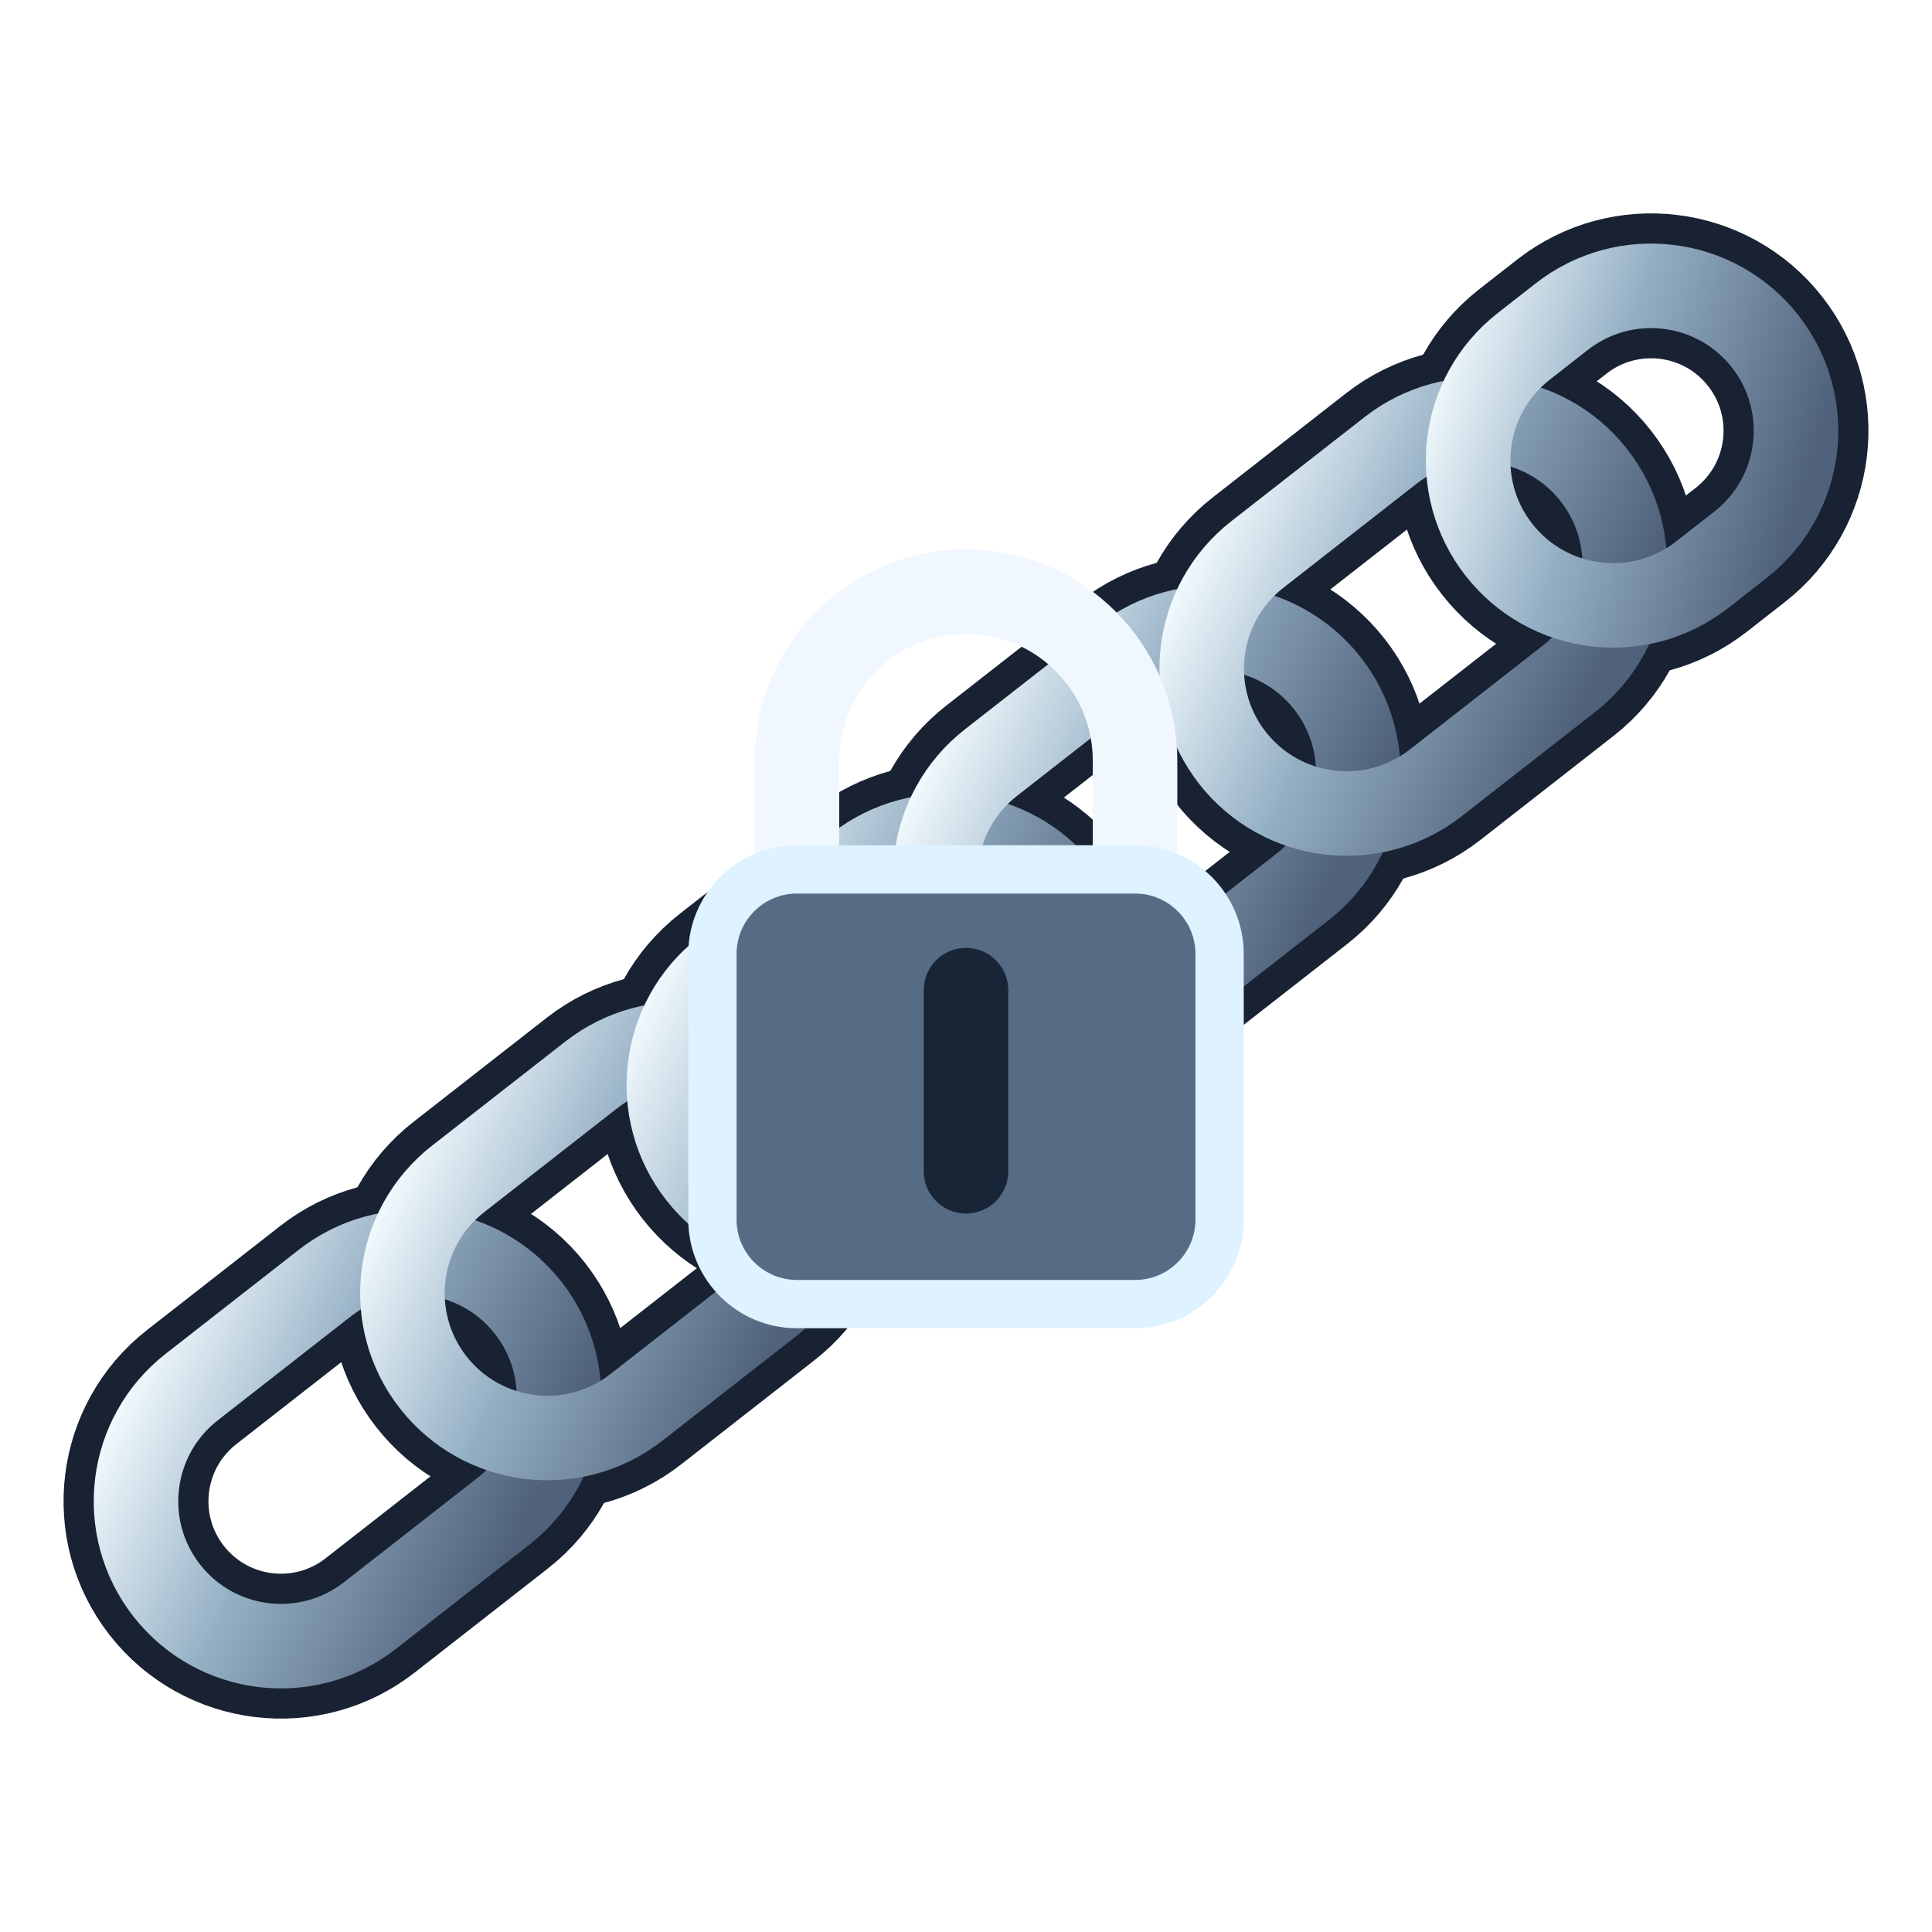
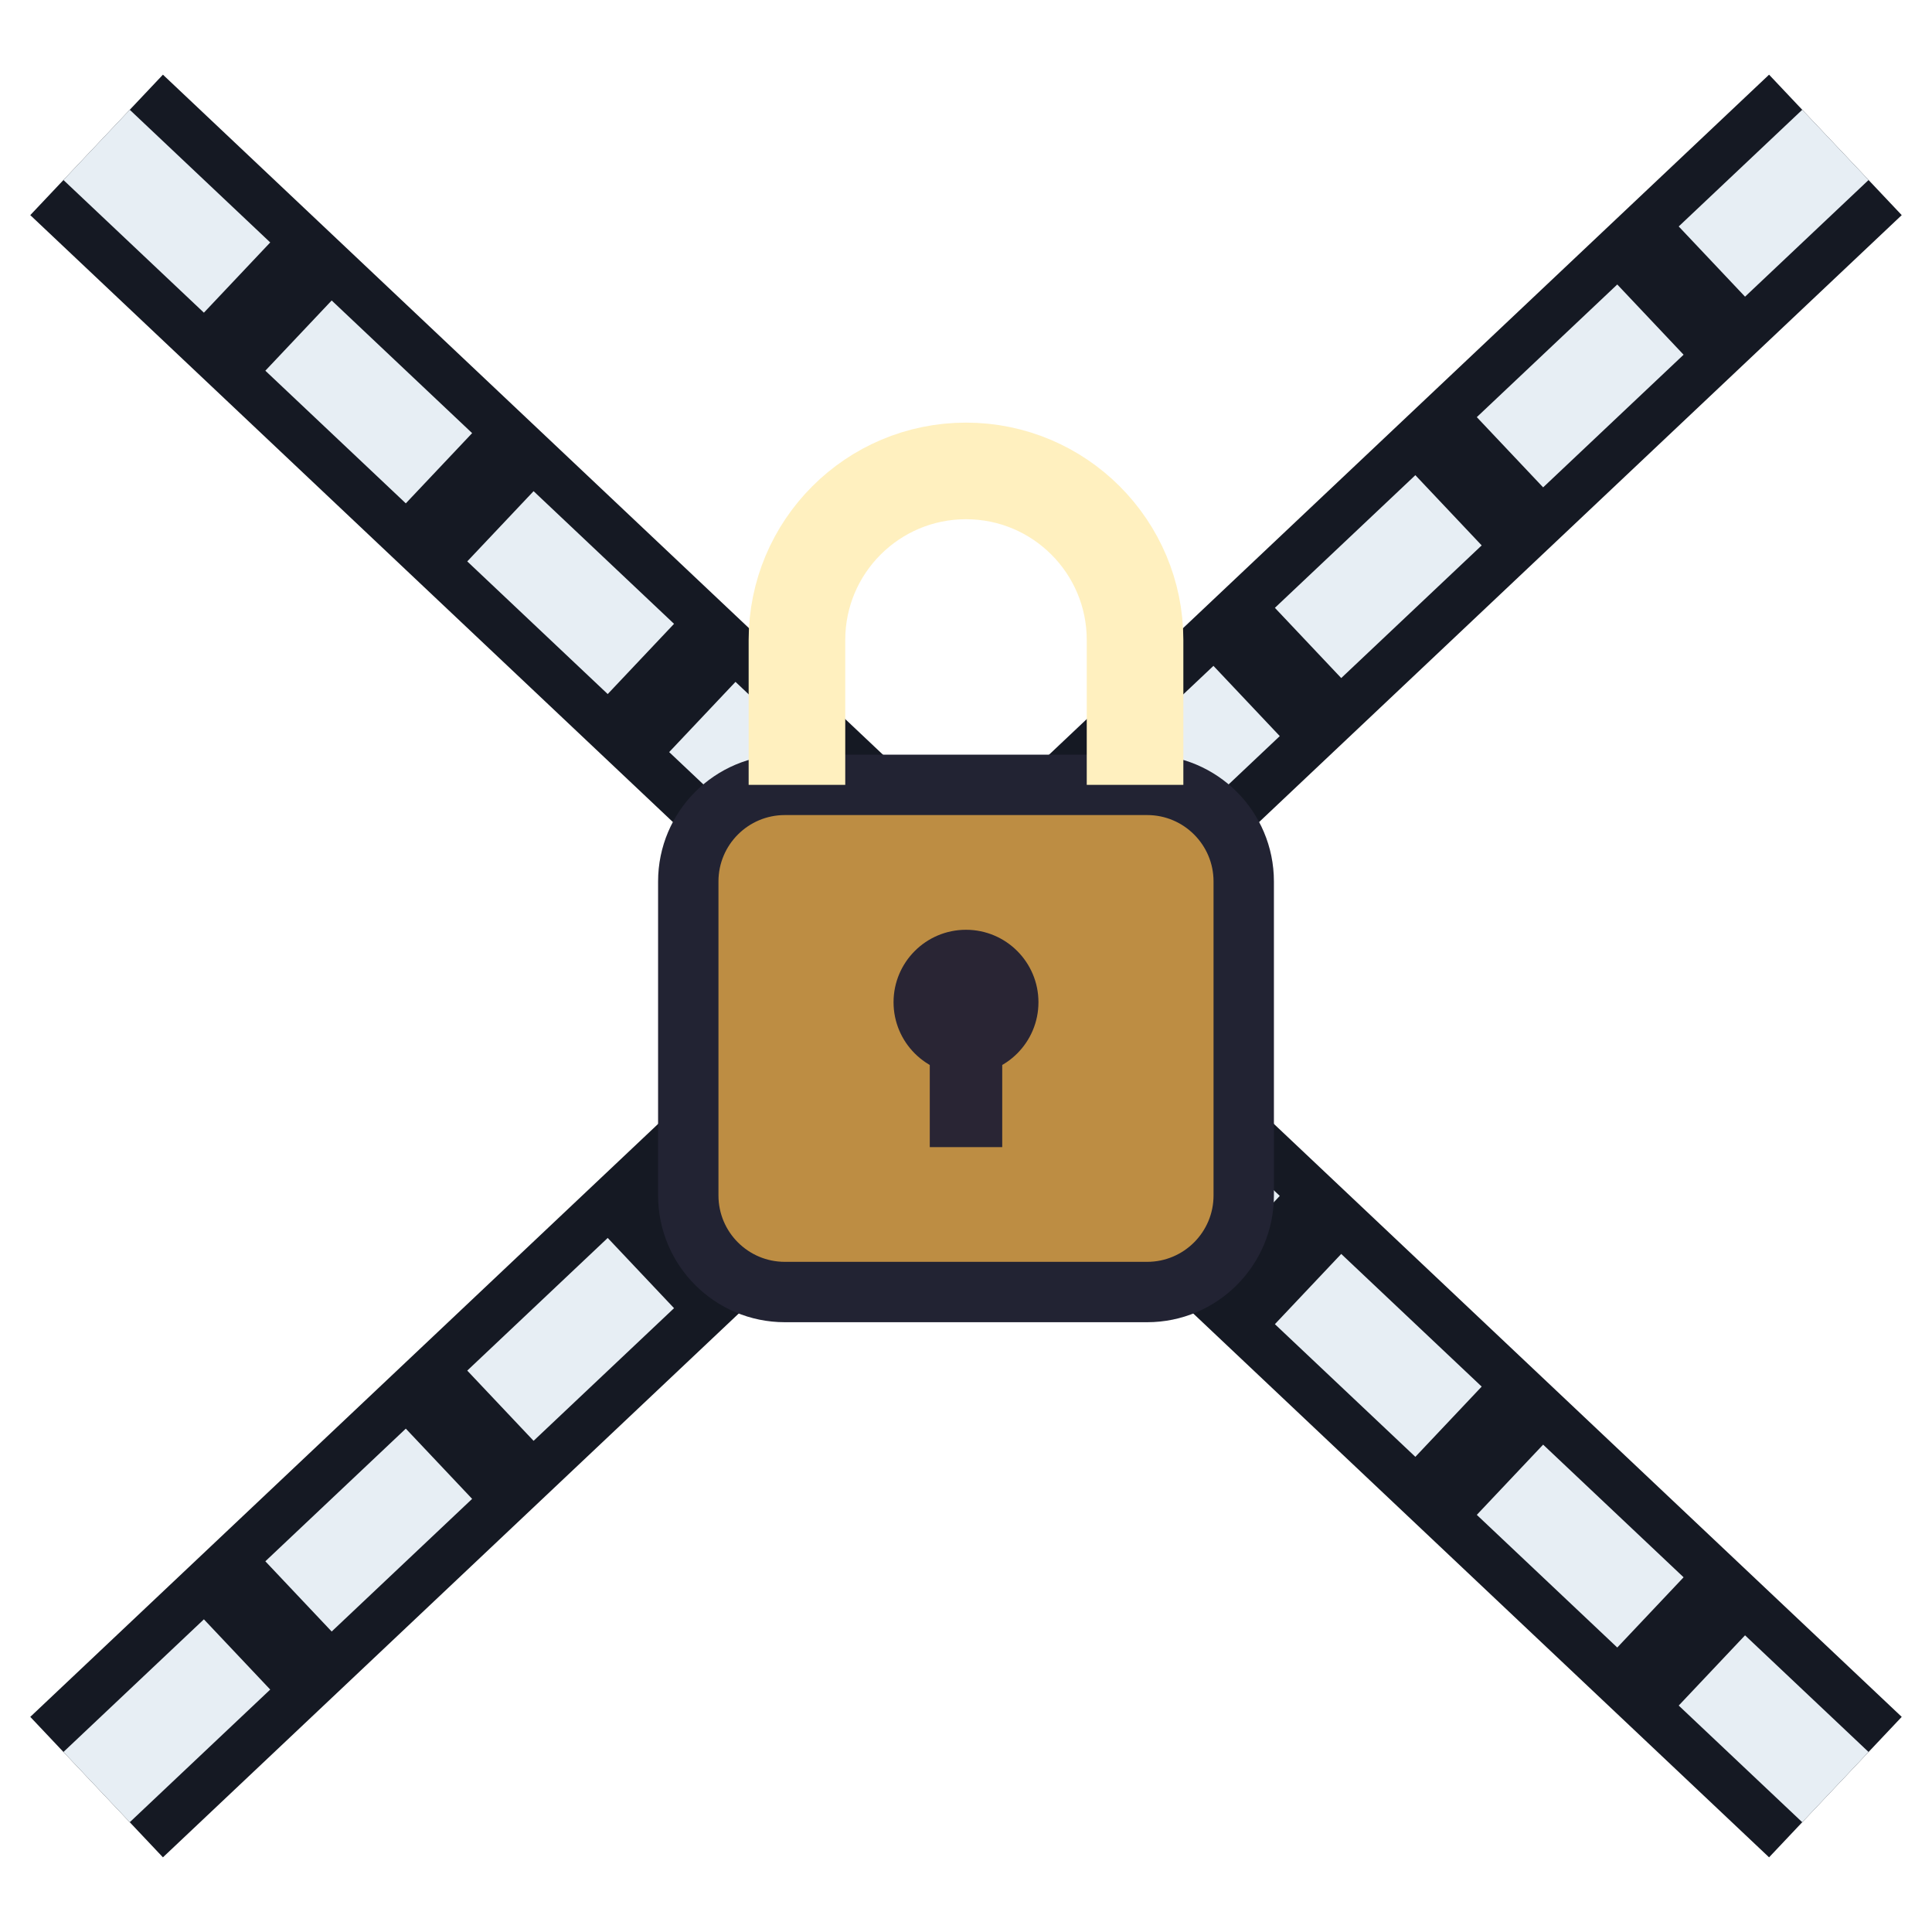
<svg xmlns="http://www.w3.org/2000/svg" viewBox="0 0 160 160">
-   <defs>
-     <linearGradient id="metal" x2="0.8" y2="1">
-       <stop stop-color="#f4fcff" />
-       <stop offset=".45" stop-color="#94afc4" />
-       <stop offset="1" stop-color="#50627b" />
-     </linearGradient>
-   </defs>
-   <g transform="rotate(-38 80 80)" fill="none" stroke="#182233" stroke-width="12">
-     <rect x="-4" y="68" width="38" height="24" rx="12" />
-     <rect x="24" y="68" width="38" height="24" rx="12" />
-     <rect x="52" y="68" width="38" height="24" rx="12" />
-     <rect x="80" y="68" width="38" height="24" rx="12" />
-     <rect x="108" y="68" width="38" height="24" rx="12" />
-     <rect x="136" y="68" width="28" height="24" rx="12" />
+   <g fill="none" stroke="#151923" stroke-width="16">
+     <path d="m8 12 144 136M8 148 152 12" />
  </g>
-   <g transform="rotate(-38 80 80)" fill="none" stroke="url(#metal)" stroke-width="7">
-     <rect x="-4" y="68" width="38" height="24" rx="12" />
-     <rect x="24" y="68" width="38" height="24" rx="12" />
-     <rect x="52" y="68" width="38" height="24" rx="12" />
-     <rect x="80" y="68" width="38" height="24" rx="12" />
-     <rect x="108" y="68" width="38" height="24" rx="12" />
-     <rect x="136" y="68" width="28" height="24" rx="12" />
+   <g fill="none" stroke="#e7eef4" stroke-width="8">
+     <path d="m8 12 144 136M8 148 152 12" stroke-dasharray="16 7" />
  </g>
-   <path d="M66 74V63a14 14 0 0 1 28 0v11" fill="none" stroke="#f1f7ff" stroke-width="7" />
-   <rect x="59" y="72" width="42" height="36" rx="7" fill="#566b84" stroke="#def2ff" stroke-width="4" />
-   <path d="M80 82v15" stroke="#182536" stroke-width="7" stroke-linecap="round" />
+   <rect x="57" y="65" width="46" height="42" rx="8" fill="#bd8d43" stroke="#222333" stroke-width="5" />
+   <path d="M66 65V53a14 14 0 0 1 28 0v12" fill="none" stroke="#fff0bf" stroke-width="8" />
+   <circle cx="80" cy="83" r="6" fill="#292534" />
+   <path d="M80 83v12" stroke="#292534" stroke-width="6" />
</svg>
